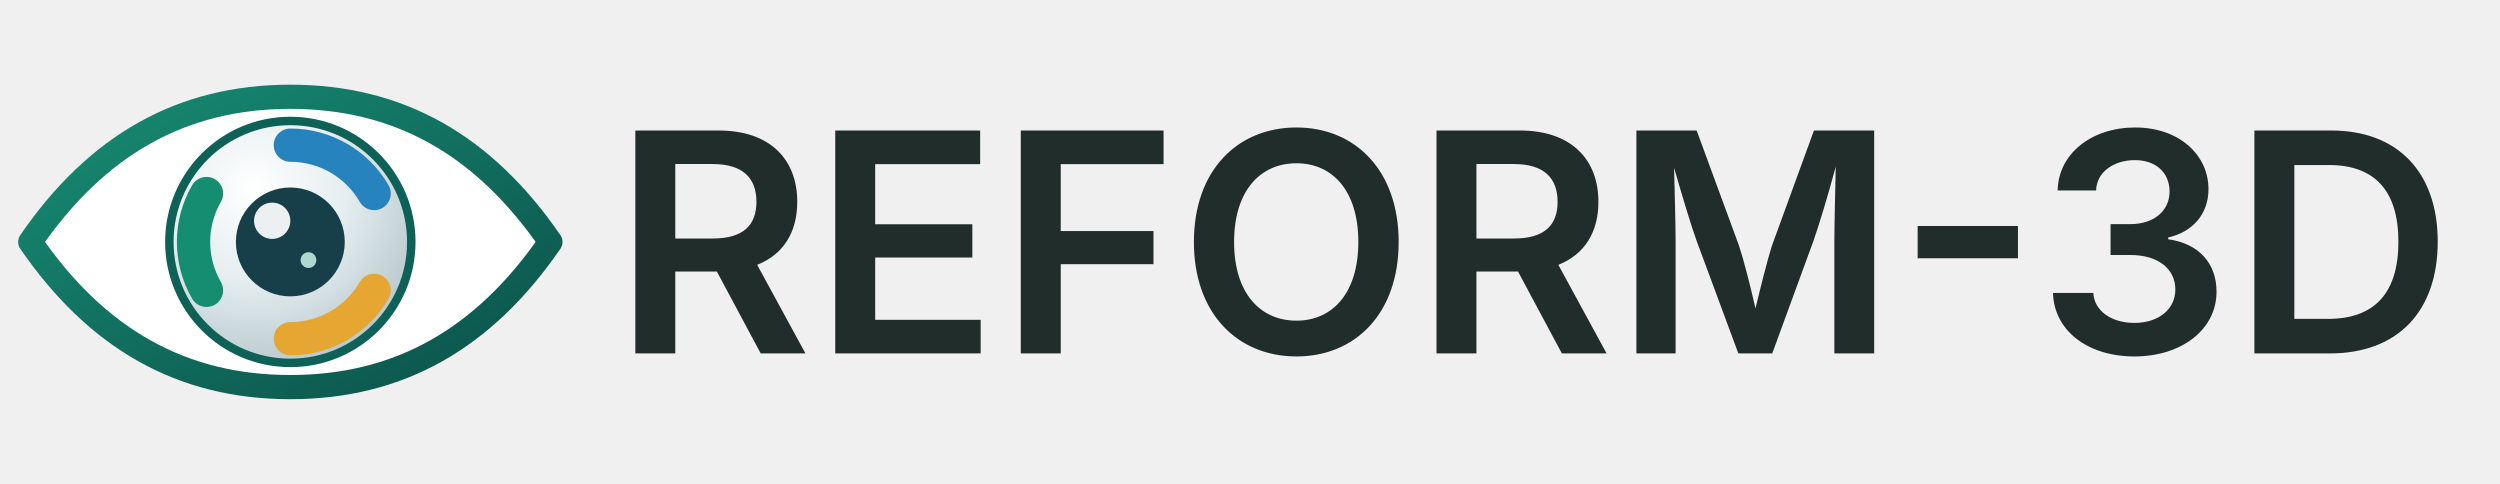
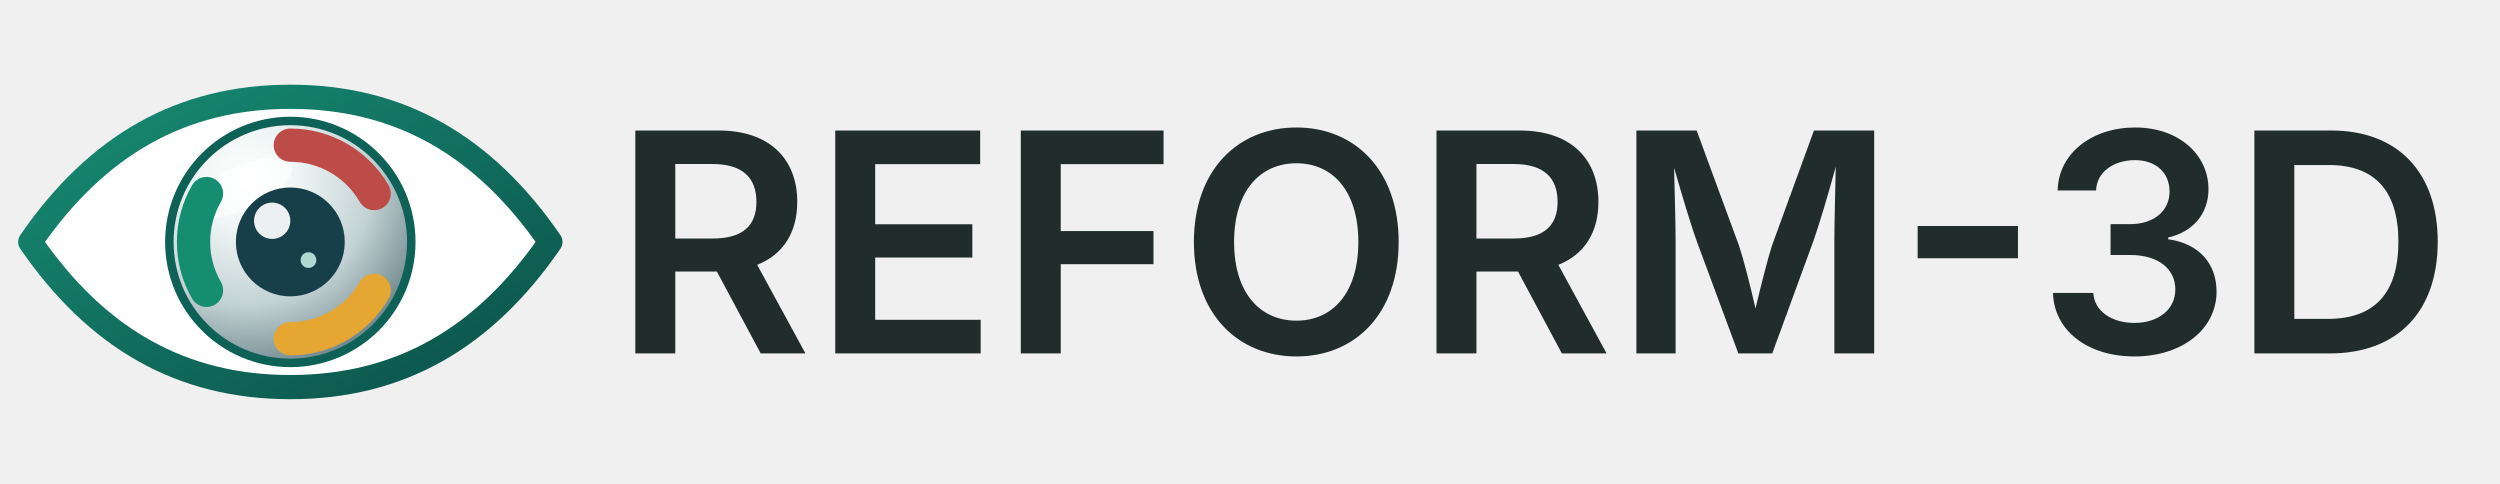
<svg xmlns="http://www.w3.org/2000/svg" viewBox="0 0 310 60" role="img" aria-label="REFORM-3D">
  <svg x="0" y="3" width="72" height="54" viewBox="0 0 96 72">
    <defs>
      <linearGradient id="eye" x1="0" y1="0" x2="1" y2="1">
        <stop stop-color="#178c73" />
        <stop offset="1" stop-color="#0b5149" />
      </linearGradient>
-       <radialGradient id="iris" cx="35%" cy="28%" r="75%">
+       <radialGradient id="iris" cx="32%" cy="24%" r="80%">
        <stop stop-color="#ffffff" />
-         <stop offset=".5" stop-color="#e5eef0" />
-         <stop offset="1" stop-color="#b9c9cd" />
+         <stop offset=".25" stop-color="#f0f6f5" />
+         <stop offset=".65" stop-color="#c3d2d4" />
+         <stop offset="1" stop-color="#70898e" />
      </radialGradient>
    </defs>
    <path d="M5 36C16 20 30 12 48 12s32 8 43 24C80 52 66 60 48 60S16 52 5 36Z" fill="#ffffff" stroke="url(#eye)" stroke-width="4" stroke-linejoin="round" />
    <circle cx="48" cy="36" r="20" fill="url(#iris)" stroke="#0d6156" stroke-width="1.4" />
-     <path d="M48 20a16 16 0 0 1 13.86 8" fill="none" stroke="#2783bd" stroke-width="5.5" stroke-linecap="round" />
+     <ellipse cx="40" cy="27" rx="9" ry="3.5" transform="rotate(-25 40 27)" fill="#fff" opacity=".65" />
+     <path d="M48 20a16 16 0 0 1 13.86 8" fill="none" stroke="#bd4b48" stroke-width="5.5" stroke-linecap="round" />
    <path d="M61.86 44A16 16 0 0 1 48 52" fill="none" stroke="#e5a632" stroke-width="5.5" stroke-linecap="round" />
    <path d="M34.14 44a16 16 0 0 1 0-16" fill="none" stroke="#158d70" stroke-width="5.5" stroke-linecap="round" />
    <circle cx="48" cy="36" r="9" fill="#173f4a" />
    <circle cx="45" cy="32.5" r="3" fill="#fff" opacity=".92" />
    <circle cx="51" cy="39" r="1.3" fill="#d4fff1" opacity=".8" />
  </svg>
  <text x="76" y="30" dominant-baseline="central" fill="#202d2b" font-family="system-ui, -apple-system, BlinkMacSystemFont, Segoe UI, sans-serif" font-size="38" font-weight="600">REFORM-3D</text>
</svg>
